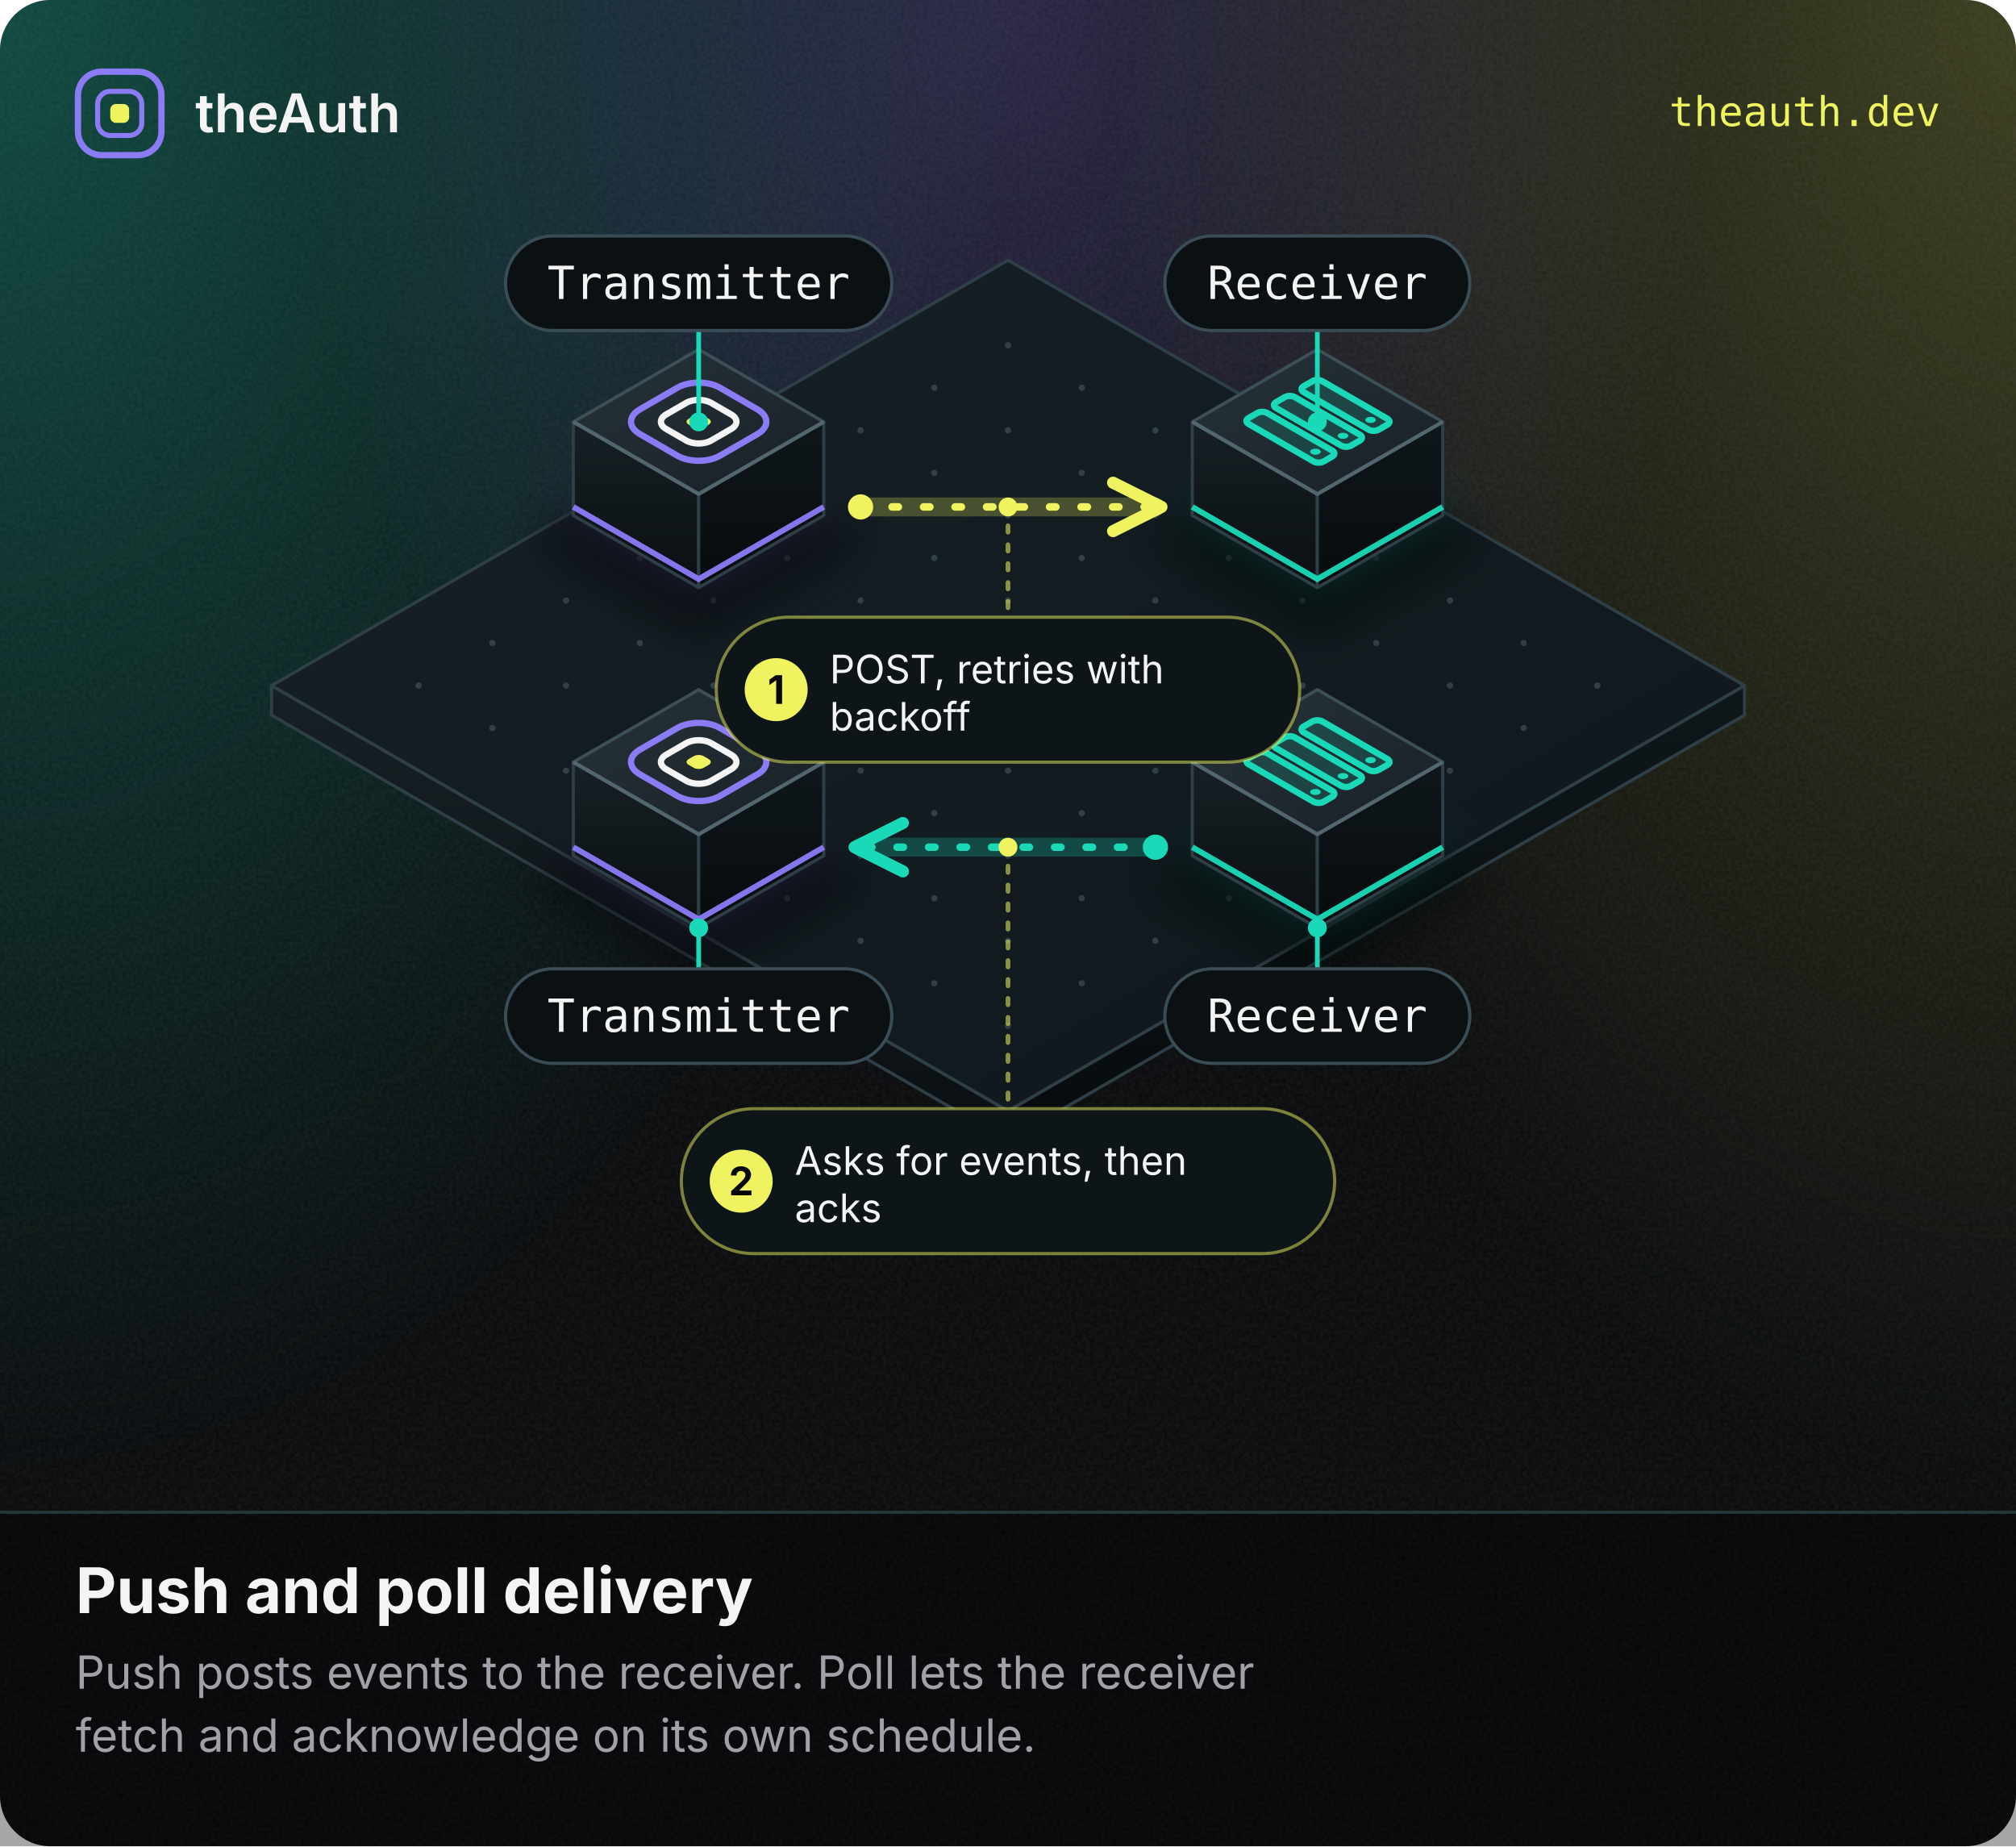
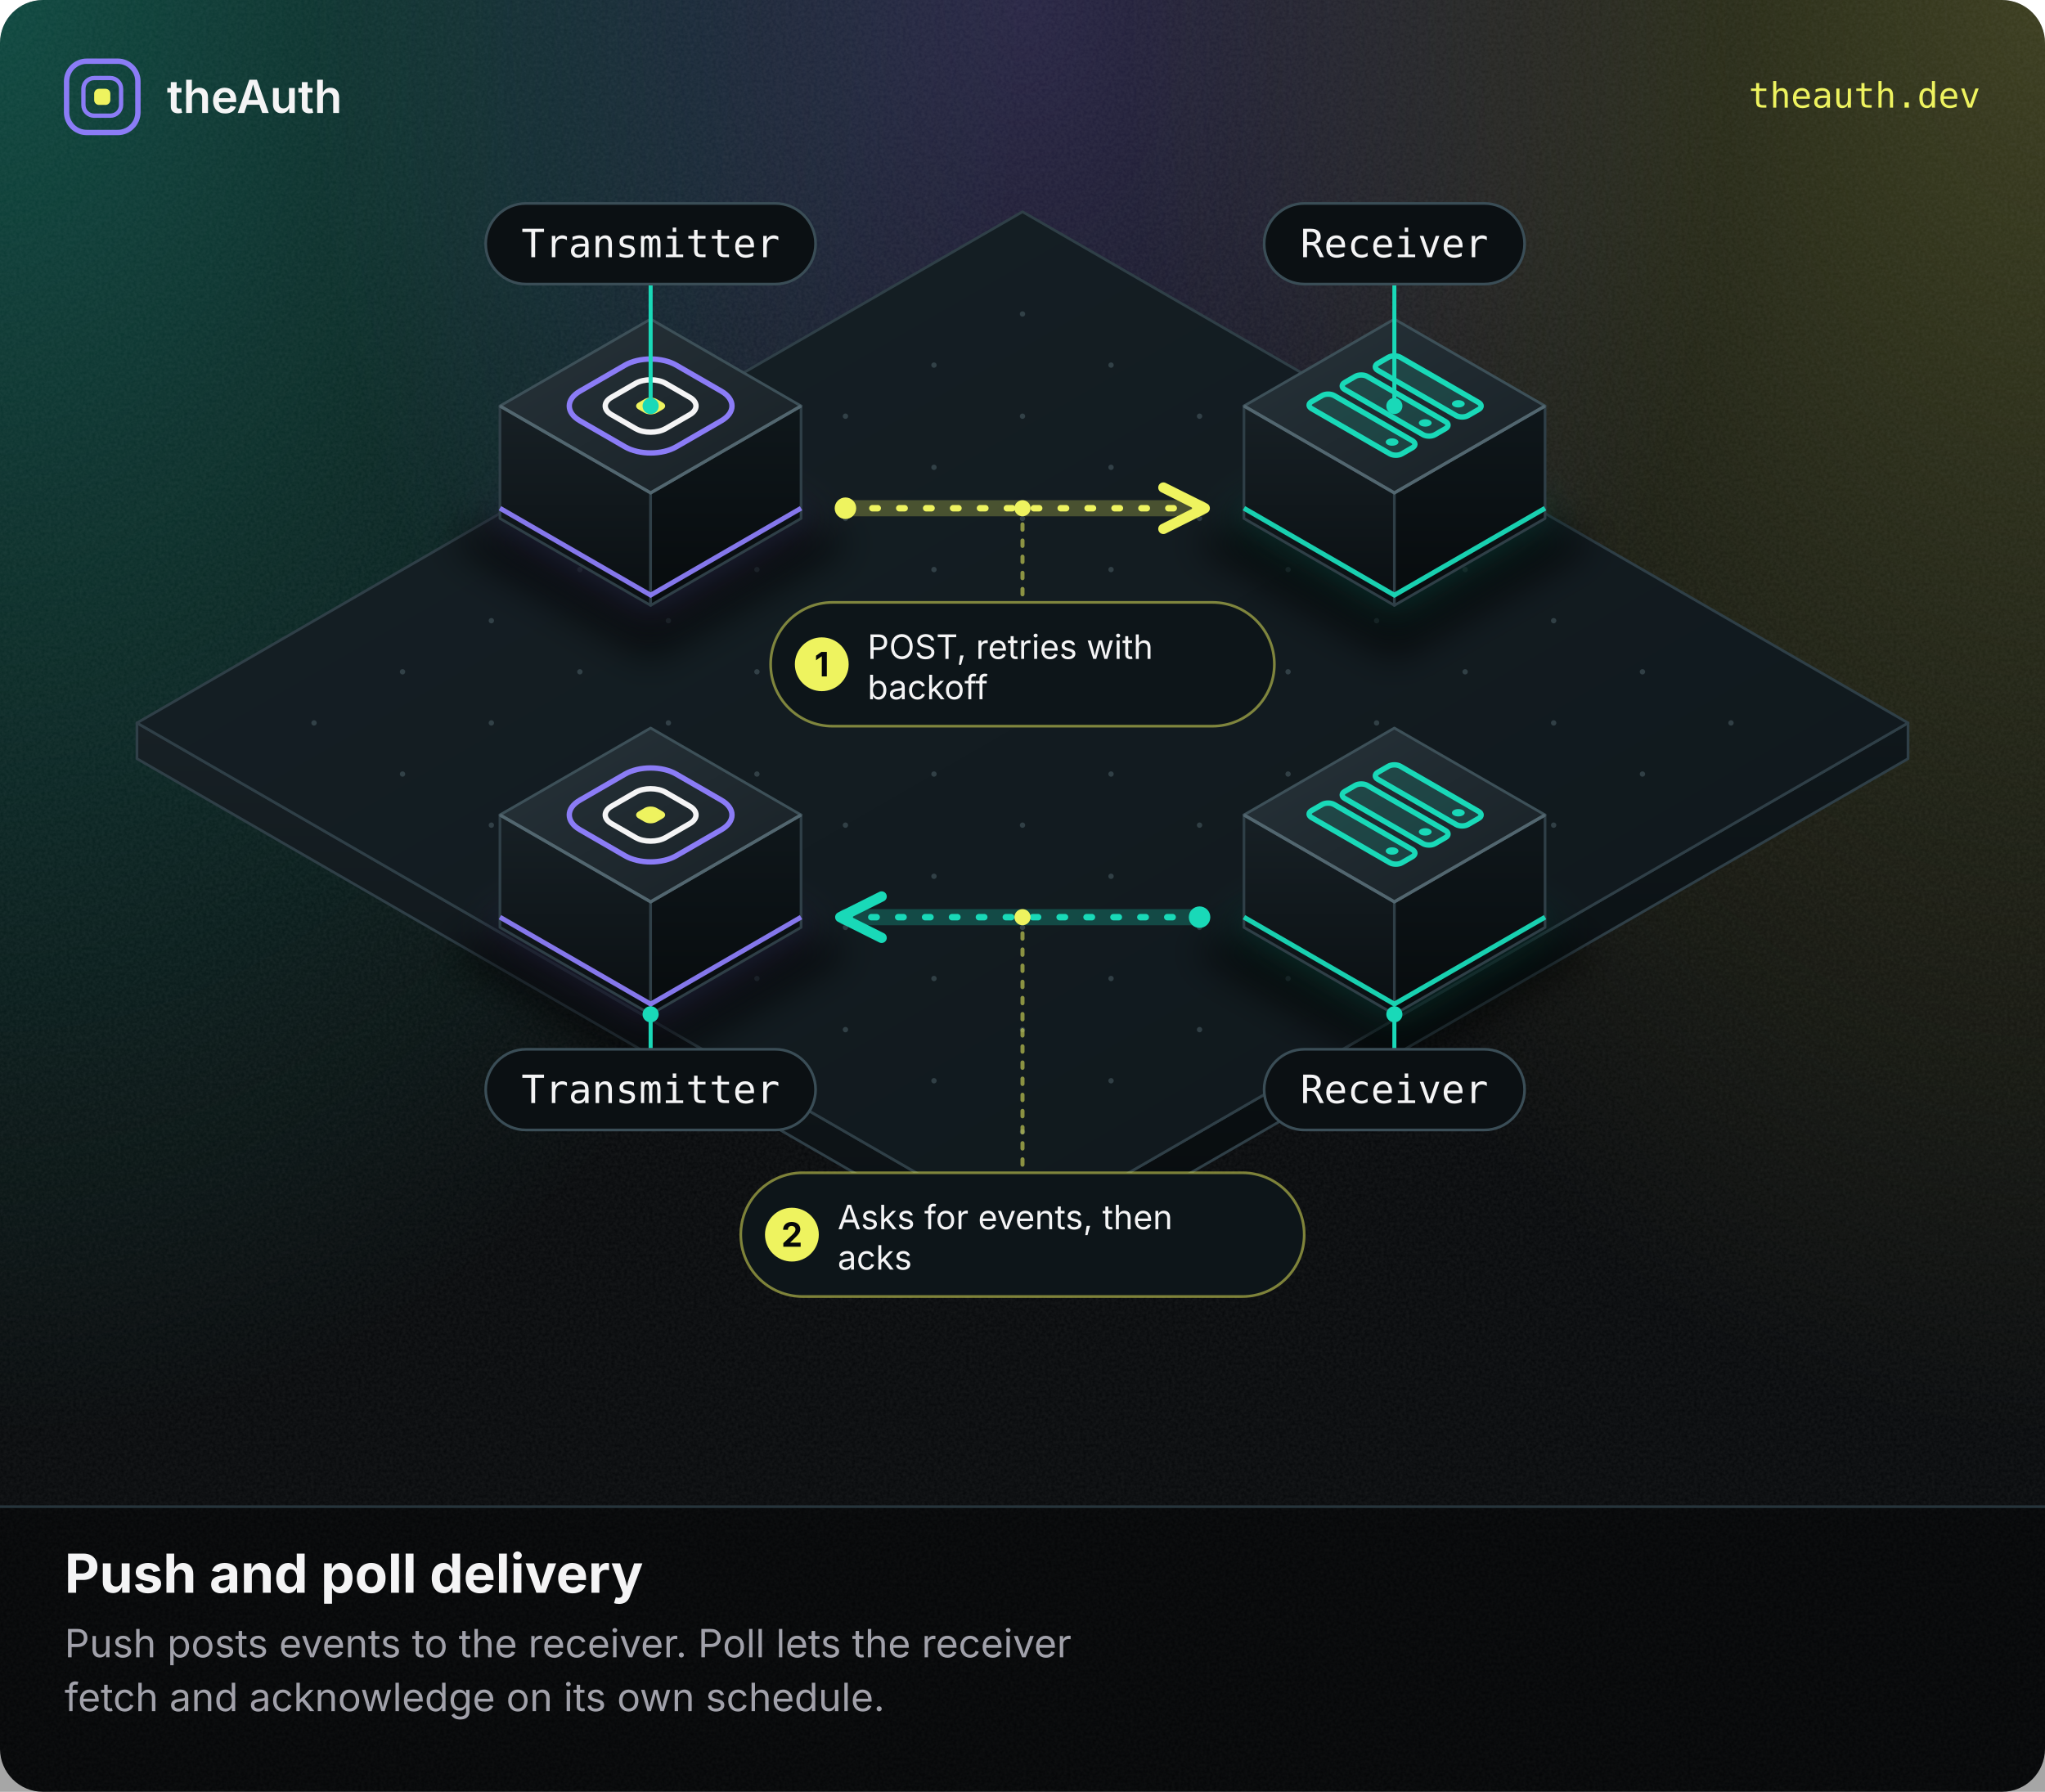
- <svg xmlns="http://www.w3.org/2000/svg" viewBox="0 0 640 586" preserveAspectRatio="xMidYMid meet" role="img" aria-labelledby="t d" font-family="Inter,ui-sans-serif,system-ui,-apple-system,Segoe UI,Roboto,sans-serif">
+ <svg xmlns="http://www.w3.org/2000/svg" viewBox="0 0 760 666" preserveAspectRatio="xMidYMid meet" role="img" aria-labelledby="t d" font-family="Inter,ui-sans-serif,system-ui,-apple-system,Segoe UI,Roboto,sans-serif">
  <defs>
-     <radialGradient id="g1" cx="0" cy="0" r="1" gradientUnits="userSpaceOnUse" gradientTransform="translate(0 0) scale(320 468.8)">
+     <radialGradient id="g1" cx="0" cy="0" r="1" gradientUnits="userSpaceOnUse" gradientTransform="translate(0 0) scale(380 532.8)">
      <stop stop-color="#19d9b8" stop-opacity=".30" />
      <stop offset="1" stop-color="#19d9b8" stop-opacity="0" />
    </radialGradient>
-     <radialGradient id="g2" cx="0" cy="0" r="1" gradientUnits="userSpaceOnUse" gradientTransform="translate(320 0) scale(224 351.6)">
+     <radialGradient id="g2" cx="0" cy="0" r="1" gradientUnits="userSpaceOnUse" gradientTransform="translate(380 0) scale(266 399.6)">
      <stop stop-color="#8b7cf6" stop-opacity=".24" />
      <stop offset="1" stop-color="#8b7cf6" stop-opacity="0" />
    </radialGradient>
-     <radialGradient id="g3" cx="0" cy="0" r="1" gradientUnits="userSpaceOnUse" gradientTransform="translate(640 0) scale(288 468.8)">
+     <radialGradient id="g3" cx="0" cy="0" r="1" gradientUnits="userSpaceOnUse" gradientTransform="translate(760 0) scale(342 532.8)">
      <stop stop-color="#eef35f" stop-opacity=".22" />
      <stop offset="1" stop-color="#eef35f" stop-opacity="0" />
    </radialGradient>
    <linearGradient id="tf" x1="0" y1="0" x2="1" y2="1">
      <stop stop-color="#27333a" />
      <stop offset="1" stop-color="#182025" />
    </linearGradient>
    <linearGradient id="lf" x1="0" y1="0" x2="0" y2="1">
      <stop stop-color="#172025" />
      <stop offset="1" stop-color="#0a0f12" />
    </linearGradient>
    <linearGradient id="rf" x1="0" y1="0" x2="0" y2="1">
      <stop stop-color="#0f171b" />
      <stop offset="1" stop-color="#070b0d" />
    </linearGradient>
    <linearGradient id="pf" x1="0" y1="0" x2="1" y2="1">
      <stop stop-color="#162026" />
      <stop offset="1" stop-color="#0f171b" />
    </linearGradient>
    <marker id="mt" viewBox="0 0 10 10" refX="8" refY="5" markerWidth="8" markerHeight="8" orient="auto-start-reverse">
      <path d="M1 1L9 5L1 9" fill="none" stroke="#19d9b8" stroke-width="2" stroke-linecap="round" stroke-linejoin="round" />
    </marker>
    <marker id="ml" viewBox="0 0 10 10" refX="8" refY="5" markerWidth="8" markerHeight="8" orient="auto-start-reverse">
      <path d="M1 1L9 5L1 9" fill="none" stroke="#eef35f" stroke-width="2" stroke-linecap="round" stroke-linejoin="round" />
    </marker>
    <marker id="mp" viewBox="0 0 10 10" refX="8" refY="5" markerWidth="8" markerHeight="8" orient="auto-start-reverse">
      <path d="M1 1L9 5L1 9" fill="none" stroke="#8b7cf6" stroke-width="2" stroke-linecap="round" stroke-linejoin="round" />
    </marker>
    <marker id="mr" viewBox="0 0 10 10" refX="8" refY="5" markerWidth="8" markerHeight="8" orient="auto-start-reverse">
      <path d="M1 1L9 5L1 9" fill="none" stroke="#f87171" stroke-width="2" stroke-linecap="round" stroke-linejoin="round" />
    </marker>
    <style>.flow{animation:flow 1.8s linear infinite}@keyframes flow{to{stroke-dashoffset:-20}}@media (prefers-reduced-motion:reduce){.flow{animation:none}}</style>
    <filter id="bl" x="-30%" y="-30%" width="160%" height="160%">
      <feGaussianBlur stdDeviation="7" />
    </filter>
    <filter id="n" x="0" y="0" width="100%" height="100%">
      <feTurbulence type="fractalNoise" baseFrequency=".85" numOctaves="2" seed="11" stitchTiles="stitch" />
      <feColorMatrix values="0 0 0 0 1  0 0 0 0 1  0 0 0 0 1  0 0 0 .7 0" />
    </filter>
  </defs>
-   <rect width="640" height="586" rx="16" fill="#06080a" />
-   <rect width="640" height="586" rx="16" fill="url(#g1)" />
-   <rect width="640" height="586" rx="16" fill="url(#g2)" />
-   <rect width="640" height="586" rx="16" fill="url(#g3)" />
-   <rect width="640" height="586" rx="16" filter="url(#n)" opacity=".10" />
-   <polygon points="86.2,227 320,362 320,352.6 86.2,217.6" fill="url(#lf)" stroke="#2f3f47" stroke-width="1" stroke-linejoin="round" />
-   <polygon points="553.8,227 320,362 320,352.6 553.8,217.6" fill="url(#rf)" stroke="#2f3f47" stroke-width="1" stroke-linejoin="round" />
-   <polygon points="320,82.6 553.8,217.6 320,352.6 86.2,217.6" fill="url(#pf)" stroke="#2f3f47" stroke-width="1" stroke-linejoin="round" />
-   <circle cx="320" cy="109.6" r="1" fill="#46585f" opacity=".6" />
-   <circle cx="296.6" cy="123.1" r="1" fill="#46585f" opacity=".6" />
-   <circle cx="273.2" cy="136.6" r="1" fill="#46585f" opacity=".6" />
-   <circle cx="249.9" cy="150.1" r="1" fill="#46585f" opacity=".6" />
-   <circle cx="226.5" cy="163.6" r="1" fill="#46585f" opacity=".6" />
-   <circle cx="203.1" cy="177.1" r="1" fill="#46585f" opacity=".6" />
-   <circle cx="179.7" cy="190.6" r="1" fill="#46585f" opacity=".6" />
-   <circle cx="156.3" cy="204.1" r="1" fill="#46585f" opacity=".6" />
-   <circle cx="132.9" cy="217.6" r="1" fill="#46585f" opacity=".6" />
-   <circle cx="343.4" cy="123.1" r="1" fill="#46585f" opacity=".6" />
-   <circle cx="320" cy="136.6" r="1" fill="#46585f" opacity=".6" />
-   <circle cx="296.6" cy="150.1" r="1" fill="#46585f" opacity=".6" />
-   <circle cx="273.2" cy="163.6" r="1" fill="#46585f" opacity=".6" />
-   <circle cx="249.9" cy="177.1" r="1" fill="#46585f" opacity=".6" />
-   <circle cx="226.5" cy="190.6" r="1" fill="#46585f" opacity=".6" />
-   <circle cx="203.1" cy="204.1" r="1" fill="#46585f" opacity=".6" />
-   <circle cx="179.7" cy="217.6" r="1" fill="#46585f" opacity=".6" />
-   <circle cx="156.3" cy="231.1" r="1" fill="#46585f" opacity=".6" />
-   <circle cx="366.8" cy="136.6" r="1" fill="#46585f" opacity=".6" />
-   <circle cx="343.4" cy="150.1" r="1" fill="#46585f" opacity=".6" />
-   <circle cx="320" cy="163.6" r="1" fill="#46585f" opacity=".6" />
-   <circle cx="296.6" cy="177.1" r="1" fill="#46585f" opacity=".6" />
-   <circle cx="273.2" cy="190.6" r="1" fill="#46585f" opacity=".6" />
-   <circle cx="249.9" cy="204.1" r="1" fill="#46585f" opacity=".6" />
-   <circle cx="226.5" cy="217.6" r="1" fill="#46585f" opacity=".6" />
-   <circle cx="203.1" cy="231.1" r="1" fill="#46585f" opacity=".6" />
-   <circle cx="179.7" cy="244.6" r="1" fill="#46585f" opacity=".6" />
-   <circle cx="390.1" cy="150.1" r="1" fill="#46585f" opacity=".6" />
-   <circle cx="366.8" cy="163.6" r="1" fill="#46585f" opacity=".6" />
-   <circle cx="343.4" cy="177.1" r="1" fill="#46585f" opacity=".6" />
-   <circle cx="320" cy="190.6" r="1" fill="#46585f" opacity=".6" />
-   <circle cx="296.6" cy="204.1" r="1" fill="#46585f" opacity=".6" />
-   <circle cx="273.2" cy="217.6" r="1" fill="#46585f" opacity=".6" />
-   <circle cx="249.9" cy="231.1" r="1" fill="#46585f" opacity=".6" />
-   <circle cx="226.5" cy="244.6" r="1" fill="#46585f" opacity=".6" />
-   <circle cx="203.1" cy="258.1" r="1" fill="#46585f" opacity=".6" />
-   <circle cx="413.5" cy="163.6" r="1" fill="#46585f" opacity=".6" />
-   <circle cx="390.1" cy="177.1" r="1" fill="#46585f" opacity=".6" />
-   <circle cx="366.8" cy="190.6" r="1" fill="#46585f" opacity=".6" />
-   <circle cx="343.4" cy="204.1" r="1" fill="#46585f" opacity=".6" />
-   <circle cx="320" cy="217.6" r="1" fill="#46585f" opacity=".6" />
-   <circle cx="296.6" cy="231.1" r="1" fill="#46585f" opacity=".6" />
-   <circle cx="273.2" cy="244.6" r="1" fill="#46585f" opacity=".6" />
-   <circle cx="249.9" cy="258.1" r="1" fill="#46585f" opacity=".6" />
-   <circle cx="226.5" cy="271.6" r="1" fill="#46585f" opacity=".6" />
-   <circle cx="436.9" cy="177.1" r="1" fill="#46585f" opacity=".6" />
-   <circle cx="413.5" cy="190.6" r="1" fill="#46585f" opacity=".6" />
-   <circle cx="390.1" cy="204.1" r="1" fill="#46585f" opacity=".6" />
-   <circle cx="366.8" cy="217.6" r="1" fill="#46585f" opacity=".6" />
-   <circle cx="343.4" cy="231.1" r="1" fill="#46585f" opacity=".6" />
-   <circle cx="320" cy="244.6" r="1" fill="#46585f" opacity=".6" />
-   <circle cx="296.6" cy="258.1" r="1" fill="#46585f" opacity=".6" />
-   <circle cx="273.2" cy="271.6" r="1" fill="#46585f" opacity=".6" />
-   <circle cx="249.9" cy="285.1" r="1" fill="#46585f" opacity=".6" />
-   <circle cx="460.3" cy="190.6" r="1" fill="#46585f" opacity=".6" />
-   <circle cx="436.9" cy="204.1" r="1" fill="#46585f" opacity=".6" />
-   <circle cx="413.5" cy="217.6" r="1" fill="#46585f" opacity=".6" />
-   <circle cx="390.1" cy="231.1" r="1" fill="#46585f" opacity=".6" />
-   <circle cx="366.8" cy="244.6" r="1" fill="#46585f" opacity=".6" />
-   <circle cx="343.4" cy="258.1" r="1" fill="#46585f" opacity=".6" />
-   <circle cx="320" cy="271.6" r="1" fill="#46585f" opacity=".6" />
-   <circle cx="296.6" cy="285.1" r="1" fill="#46585f" opacity=".6" />
-   <circle cx="273.2" cy="298.6" r="1" fill="#46585f" opacity=".6" />
-   <circle cx="483.7" cy="204.1" r="1" fill="#46585f" opacity=".6" />
-   <circle cx="460.3" cy="217.6" r="1" fill="#46585f" opacity=".6" />
-   <circle cx="436.9" cy="231.1" r="1" fill="#46585f" opacity=".6" />
-   <circle cx="413.5" cy="244.6" r="1" fill="#46585f" opacity=".6" />
-   <circle cx="390.1" cy="258.1" r="1" fill="#46585f" opacity=".6" />
-   <circle cx="366.8" cy="271.6" r="1" fill="#46585f" opacity=".6" />
-   <circle cx="343.4" cy="285.1" r="1" fill="#46585f" opacity=".6" />
-   <circle cx="320" cy="298.6" r="1" fill="#46585f" opacity=".6" />
-   <circle cx="296.6" cy="312.1" r="1" fill="#46585f" opacity=".6" />
-   <circle cx="507.1" cy="217.6" r="1" fill="#46585f" opacity=".6" />
-   <circle cx="483.7" cy="231.1" r="1" fill="#46585f" opacity=".6" />
-   <circle cx="460.3" cy="244.6" r="1" fill="#46585f" opacity=".6" />
-   <circle cx="436.9" cy="258.1" r="1" fill="#46585f" opacity=".6" />
-   <circle cx="413.5" cy="271.6" r="1" fill="#46585f" opacity=".6" />
-   <circle cx="390.1" cy="285.1" r="1" fill="#46585f" opacity=".6" />
-   <circle cx="366.8" cy="298.6" r="1" fill="#46585f" opacity=".6" />
-   <circle cx="343.4" cy="312.1" r="1" fill="#46585f" opacity=".6" />
-   <circle cx="320" cy="325.6" r="1" fill="#46585f" opacity=".6" />
-   <polygon points="221.8,139.8 274.6,170.3 221.8,200.8 169,170.3" fill="#000" opacity=".6" filter="url(#bl)" />
-   <polygon points="221.8,137.9 266.2,163.6 221.8,189.2 177.4,163.6" fill="#8b7cf6" opacity=".16" filter="url(#bl)" />
-   <polygon points="182,163.6 221.8,186.5 221.8,156.8 182,133.9" fill="url(#lf)" stroke="#2f3f47" stroke-width="1" stroke-linejoin="round" />
-   <polygon points="261.5,163.6 221.8,186.5 221.8,156.8 261.5,133.9" fill="url(#rf)" stroke="#2f3f47" stroke-width="1" stroke-linejoin="round" />
-   <polygon points="221.8,110.9 261.5,133.9 221.8,156.8 182,133.9" fill="url(#tf)" stroke="#3d5058" stroke-width="1" stroke-linejoin="round" />
-   <polyline points="182,133.9 221.8,156.8 261.5,133.9" fill="none" stroke="#52666f" stroke-width="1.2" />
-   <polyline points="182,160.9 221.8,183.8 261.5,160.9" fill="none" stroke="#8b7cf6" stroke-width="1.8" opacity=".95" />
-   <g transform="matrix(39.749 22.95 -39.749 22.95 221.8 110.9)" fill="none" stroke-width="2" stroke-linecap="round" stroke-linejoin="round" style="vector-effect:non-scaling-stroke">
+   <rect width="760" height="666" rx="16" fill="#06080a" />
+   <rect width="760" height="666" rx="16" fill="url(#g1)" />
+   <rect width="760" height="666" rx="16" fill="url(#g2)" />
+   <rect width="760" height="666" rx="16" fill="url(#g3)" />
+   <rect width="760" height="666" rx="16" filter="url(#n)" opacity=".10" />
+   <polygon points="50.9,282 380,472 380,458.7 50.9,268.7" fill="url(#lf)" stroke="#2f3f47" stroke-width="1" stroke-linejoin="round" />
+   <polygon points="709.1,282 380,472 380,458.7 709.1,268.7" fill="url(#rf)" stroke="#2f3f47" stroke-width="1" stroke-linejoin="round" />
+   <polygon points="380,78.7 709.1,268.7 380,458.7 50.9,268.7" fill="url(#pf)" stroke="#2f3f47" stroke-width="1" stroke-linejoin="round" />
+   <circle cx="380" cy="116.7" r="1" fill="#46585f" opacity=".6" />
+   <circle cx="347.1" cy="135.7" r="1" fill="#46585f" opacity=".6" />
+   <circle cx="314.2" cy="154.7" r="1" fill="#46585f" opacity=".6" />
+   <circle cx="281.3" cy="173.7" r="1" fill="#46585f" opacity=".6" />
+   <circle cx="248.4" cy="192.7" r="1" fill="#46585f" opacity=".6" />
+   <circle cx="215.5" cy="211.7" r="1" fill="#46585f" opacity=".6" />
+   <circle cx="182.6" cy="230.7" r="1" fill="#46585f" opacity=".6" />
+   <circle cx="149.6" cy="249.7" r="1" fill="#46585f" opacity=".6" />
+   <circle cx="116.7" cy="268.7" r="1" fill="#46585f" opacity=".6" />
+   <circle cx="412.9" cy="135.7" r="1" fill="#46585f" opacity=".6" />
+   <circle cx="380" cy="154.7" r="1" fill="#46585f" opacity=".6" />
+   <circle cx="347.1" cy="173.7" r="1" fill="#46585f" opacity=".6" />
+   <circle cx="314.2" cy="192.7" r="1" fill="#46585f" opacity=".6" />
+   <circle cx="281.3" cy="211.7" r="1" fill="#46585f" opacity=".6" />
+   <circle cx="248.4" cy="230.7" r="1" fill="#46585f" opacity=".6" />
+   <circle cx="215.5" cy="249.7" r="1" fill="#46585f" opacity=".6" />
+   <circle cx="182.6" cy="268.7" r="1" fill="#46585f" opacity=".6" />
+   <circle cx="149.6" cy="287.7" r="1" fill="#46585f" opacity=".6" />
+   <circle cx="445.8" cy="154.7" r="1" fill="#46585f" opacity=".6" />
+   <circle cx="412.9" cy="173.7" r="1" fill="#46585f" opacity=".6" />
+   <circle cx="380" cy="192.7" r="1" fill="#46585f" opacity=".6" />
+   <circle cx="347.1" cy="211.7" r="1" fill="#46585f" opacity=".6" />
+   <circle cx="314.2" cy="230.7" r="1" fill="#46585f" opacity=".6" />
+   <circle cx="281.3" cy="249.7" r="1" fill="#46585f" opacity=".6" />
+   <circle cx="248.4" cy="268.7" r="1" fill="#46585f" opacity=".6" />
+   <circle cx="215.5" cy="287.7" r="1" fill="#46585f" opacity=".6" />
+   <circle cx="182.6" cy="306.7" r="1" fill="#46585f" opacity=".6" />
+   <circle cx="478.7" cy="173.7" r="1" fill="#46585f" opacity=".6" />
+   <circle cx="445.8" cy="192.7" r="1" fill="#46585f" opacity=".6" />
+   <circle cx="412.9" cy="211.7" r="1" fill="#46585f" opacity=".6" />
+   <circle cx="380" cy="230.7" r="1" fill="#46585f" opacity=".6" />
+   <circle cx="347.1" cy="249.7" r="1" fill="#46585f" opacity=".6" />
+   <circle cx="314.2" cy="268.7" r="1" fill="#46585f" opacity=".6" />
+   <circle cx="281.3" cy="287.7" r="1" fill="#46585f" opacity=".6" />
+   <circle cx="248.4" cy="306.7" r="1" fill="#46585f" opacity=".6" />
+   <circle cx="215.5" cy="325.7" r="1" fill="#46585f" opacity=".6" />
+   <circle cx="511.6" cy="192.7" r="1" fill="#46585f" opacity=".6" />
+   <circle cx="478.7" cy="211.7" r="1" fill="#46585f" opacity=".6" />
+   <circle cx="445.8" cy="230.7" r="1" fill="#46585f" opacity=".6" />
+   <circle cx="412.9" cy="249.7" r="1" fill="#46585f" opacity=".6" />
+   <circle cx="380" cy="268.7" r="1" fill="#46585f" opacity=".6" />
+   <circle cx="347.1" cy="287.7" r="1" fill="#46585f" opacity=".6" />
+   <circle cx="314.2" cy="306.7" r="1" fill="#46585f" opacity=".6" />
+   <circle cx="281.3" cy="325.7" r="1" fill="#46585f" opacity=".6" />
+   <circle cx="248.4" cy="344.7" r="1" fill="#46585f" opacity=".6" />
+   <circle cx="544.5" cy="211.7" r="1" fill="#46585f" opacity=".6" />
+   <circle cx="511.6" cy="230.7" r="1" fill="#46585f" opacity=".6" />
+   <circle cx="478.7" cy="249.7" r="1" fill="#46585f" opacity=".6" />
+   <circle cx="445.8" cy="268.7" r="1" fill="#46585f" opacity=".6" />
+   <circle cx="412.9" cy="287.7" r="1" fill="#46585f" opacity=".6" />
+   <circle cx="380" cy="306.7" r="1" fill="#46585f" opacity=".6" />
+   <circle cx="347.1" cy="325.7" r="1" fill="#46585f" opacity=".6" />
+   <circle cx="314.2" cy="344.7" r="1" fill="#46585f" opacity=".6" />
+   <circle cx="281.3" cy="363.7" r="1" fill="#46585f" opacity=".6" />
+   <circle cx="577.4" cy="230.7" r="1" fill="#46585f" opacity=".6" />
+   <circle cx="544.5" cy="249.7" r="1" fill="#46585f" opacity=".6" />
+   <circle cx="511.6" cy="268.7" r="1" fill="#46585f" opacity=".6" />
+   <circle cx="478.7" cy="287.7" r="1" fill="#46585f" opacity=".6" />
+   <circle cx="445.8" cy="306.7" r="1" fill="#46585f" opacity=".6" />
+   <circle cx="412.9" cy="325.7" r="1" fill="#46585f" opacity=".6" />
+   <circle cx="380" cy="344.7" r="1" fill="#46585f" opacity=".6" />
+   <circle cx="347.1" cy="363.7" r="1" fill="#46585f" opacity=".6" />
+   <circle cx="314.2" cy="382.7" r="1" fill="#46585f" opacity=".6" />
+   <circle cx="610.4" cy="249.7" r="1" fill="#46585f" opacity=".6" />
+   <circle cx="577.4" cy="268.7" r="1" fill="#46585f" opacity=".6" />
+   <circle cx="544.5" cy="287.7" r="1" fill="#46585f" opacity=".6" />
+   <circle cx="511.6" cy="306.7" r="1" fill="#46585f" opacity=".6" />
+   <circle cx="478.7" cy="325.7" r="1" fill="#46585f" opacity=".6" />
+   <circle cx="445.8" cy="344.7" r="1" fill="#46585f" opacity=".6" />
+   <circle cx="412.9" cy="363.7" r="1" fill="#46585f" opacity=".6" />
+   <circle cx="380" cy="382.7" r="1" fill="#46585f" opacity=".6" />
+   <circle cx="347.1" cy="401.7" r="1" fill="#46585f" opacity=".6" />
+   <circle cx="643.3" cy="268.7" r="1" fill="#46585f" opacity=".6" />
+   <circle cx="610.4" cy="287.7" r="1" fill="#46585f" opacity=".6" />
+   <circle cx="577.4" cy="306.7" r="1" fill="#46585f" opacity=".6" />
+   <circle cx="544.5" cy="325.7" r="1" fill="#46585f" opacity=".6" />
+   <circle cx="511.6" cy="344.7" r="1" fill="#46585f" opacity=".6" />
+   <circle cx="478.7" cy="363.7" r="1" fill="#46585f" opacity=".6" />
+   <circle cx="445.8" cy="382.7" r="1" fill="#46585f" opacity=".6" />
+   <circle cx="412.9" cy="401.7" r="1" fill="#46585f" opacity=".6" />
+   <circle cx="380" cy="420.7" r="1" fill="#46585f" opacity=".6" />
+   <polygon points="241.8,159.3 316.2,202.2 241.8,245.1 167.4,202.2" fill="#000" opacity=".6" filter="url(#bl)" />
+   <polygon points="241.8,156.6 304.3,192.7 241.8,228.8 179.3,192.7" fill="#8b7cf6" opacity=".16" filter="url(#bl)" />
+   <polygon points="185.8,192.7 241.8,225 241.8,183.2 185.8,150.9" fill="url(#lf)" stroke="#2f3f47" stroke-width="1" stroke-linejoin="round" />
+   <polygon points="297.7,192.7 241.8,225 241.8,183.2 297.7,150.9" fill="url(#rf)" stroke="#2f3f47" stroke-width="1" stroke-linejoin="round" />
+   <polygon points="241.8,118.6 297.7,150.9 241.8,183.2 185.8,150.9" fill="url(#tf)" stroke="#3d5058" stroke-width="1" stroke-linejoin="round" />
+   <polyline points="185.8,150.9 241.8,183.2 297.7,150.9" fill="none" stroke="#52666f" stroke-width="1.2" />
+   <polyline points="185.8,188.9 241.8,221.2 297.7,188.9" fill="none" stroke="#8b7cf6" stroke-width="1.8" opacity=".95" />
+   <g transform="matrix(55.944 32.3 -55.944 32.3 241.8 118.6)" fill="none" stroke-width="2" stroke-linecap="round" stroke-linejoin="round" style="vector-effect:non-scaling-stroke">
    <rect vector-effect="non-scaling-stroke" x=".18" y=".18" width=".64" height=".64" rx=".17" fill="none" stroke="#8b7cf6" />
    <rect vector-effect="non-scaling-stroke" x=".32" y=".32" width=".36" height=".36" rx=".1" fill="none" stroke="#f4f4f5" />
    <rect vector-effect="non-scaling-stroke" x=".44" y=".44" width=".12" height=".12" rx=".04" fill="#eef35f" stroke="none" />
  </g>
-   <polygon points="418.2,139.8 471,170.3 418.2,200.8 365.4,170.3" fill="#000" opacity=".6" filter="url(#bl)" />
-   <polygon points="418.2,137.9 462.6,163.6 418.2,189.2 373.8,163.6" fill="#19d9b8" opacity=".16" filter="url(#bl)" />
-   <polygon points="378.5,163.6 418.2,186.5 418.2,156.8 378.5,133.9" fill="url(#lf)" stroke="#2f3f47" stroke-width="1" stroke-linejoin="round" />
-   <polygon points="458,163.6 418.2,186.5 418.2,156.8 458,133.9" fill="url(#rf)" stroke="#2f3f47" stroke-width="1" stroke-linejoin="round" />
-   <polygon points="418.2,110.9 458,133.9 418.2,156.8 378.5,133.9" fill="url(#tf)" stroke="#3d5058" stroke-width="1" stroke-linejoin="round" />
-   <polyline points="378.5,133.9 418.2,156.8 458,133.9" fill="none" stroke="#52666f" stroke-width="1.2" />
-   <polyline points="378.5,160.9 418.2,183.8 458,160.9" fill="none" stroke="#19d9b8" stroke-width="1.8" opacity=".95" />
-   <g transform="matrix(39.749 22.95 -39.749 22.95 418.2 110.9)" fill="none" stroke-width="2" stroke-linecap="round" stroke-linejoin="round" style="vector-effect:non-scaling-stroke">
+   <polygon points="518.2,159.3 592.6,202.2 518.2,245.1 443.8,202.2" fill="#000" opacity=".6" filter="url(#bl)" />
+   <polygon points="518.2,156.6 580.7,192.7 518.2,228.8 455.7,192.7" fill="#19d9b8" opacity=".16" filter="url(#bl)" />
+   <polygon points="462.3,192.7 518.2,225 518.2,183.2 462.3,150.9" fill="url(#lf)" stroke="#2f3f47" stroke-width="1" stroke-linejoin="round" />
+   <polygon points="574.2,192.7 518.2,225 518.2,183.2 574.2,150.9" fill="url(#rf)" stroke="#2f3f47" stroke-width="1" stroke-linejoin="round" />
+   <polygon points="518.2,118.6 574.2,150.9 518.2,183.2 462.3,150.9" fill="url(#tf)" stroke="#3d5058" stroke-width="1" stroke-linejoin="round" />
+   <polyline points="462.3,150.9 518.2,183.2 574.2,150.9" fill="none" stroke="#52666f" stroke-width="1.2" />
+   <polyline points="462.3,188.9 518.2,221.2 574.2,188.9" fill="none" stroke="#19d9b8" stroke-width="1.8" opacity=".95" />
+   <g transform="matrix(55.944 32.3 -55.944 32.3 518.2 118.6)" fill="none" stroke-width="2" stroke-linecap="round" stroke-linejoin="round" style="vector-effect:non-scaling-stroke">
    <rect vector-effect="non-scaling-stroke" x=".2" y="0.2" width=".6" height=".15" rx=".04" fill="#19d9b8" fill-opacity=".16" stroke="#19d9b8" />
    <circle vector-effect="non-scaling-stroke" cx=".7" cy="0.275" r=".03" fill="#19d9b8" stroke="none" />
    <rect vector-effect="non-scaling-stroke" x=".2" y="0.42" width=".6" height=".15" rx=".04" fill="#19d9b8" fill-opacity=".16" stroke="#19d9b8" />
    <circle vector-effect="non-scaling-stroke" cx=".7" cy="0.495" r=".03" fill="#19d9b8" stroke="none" />
    <rect vector-effect="non-scaling-stroke" x=".2" y="0.64" width=".6" height=".15" rx=".04" fill="#19d9b8" fill-opacity=".16" stroke="#19d9b8" />
    <circle vector-effect="non-scaling-stroke" cx=".7" cy="0.715" r=".03" fill="#19d9b8" stroke="none" />
  </g>
-   <polygon points="221.8,247.8 274.6,278.3 221.8,308.8 169,278.3" fill="#000" opacity=".6" filter="url(#bl)" />
-   <polygon points="221.8,245.9 266.2,271.6 221.8,297.2 177.4,271.6" fill="#8b7cf6" opacity=".16" filter="url(#bl)" />
-   <polygon points="182,271.6 221.8,294.5 221.8,264.8 182,241.9" fill="url(#lf)" stroke="#2f3f47" stroke-width="1" stroke-linejoin="round" />
-   <polygon points="261.5,271.6 221.8,294.5 221.8,264.8 261.5,241.9" fill="url(#rf)" stroke="#2f3f47" stroke-width="1" stroke-linejoin="round" />
-   <polygon points="221.8,218.9 261.5,241.9 221.8,264.8 182,241.9" fill="url(#tf)" stroke="#3d5058" stroke-width="1" stroke-linejoin="round" />
-   <polyline points="182,241.9 221.8,264.8 261.5,241.9" fill="none" stroke="#52666f" stroke-width="1.2" />
-   <polyline points="182,268.9 221.8,291.8 261.5,268.9" fill="none" stroke="#8b7cf6" stroke-width="1.8" opacity=".95" />
-   <g transform="matrix(39.749 22.95 -39.749 22.95 221.8 218.9)" fill="none" stroke-width="2" stroke-linecap="round" stroke-linejoin="round" style="vector-effect:non-scaling-stroke">
+   <polygon points="241.8,311.3 316.2,354.2 241.8,397.1 167.4,354.2" fill="#000" opacity=".6" filter="url(#bl)" />
+   <polygon points="241.8,308.6 304.3,344.7 241.8,380.8 179.3,344.7" fill="#8b7cf6" opacity=".16" filter="url(#bl)" />
+   <polygon points="185.8,344.7 241.8,377 241.8,335.2 185.8,302.9" fill="url(#lf)" stroke="#2f3f47" stroke-width="1" stroke-linejoin="round" />
+   <polygon points="297.7,344.7 241.8,377 241.8,335.2 297.7,302.9" fill="url(#rf)" stroke="#2f3f47" stroke-width="1" stroke-linejoin="round" />
+   <polygon points="241.8,270.6 297.7,302.9 241.8,335.2 185.8,302.9" fill="url(#tf)" stroke="#3d5058" stroke-width="1" stroke-linejoin="round" />
+   <polyline points="185.8,302.9 241.8,335.2 297.7,302.9" fill="none" stroke="#52666f" stroke-width="1.2" />
+   <polyline points="185.8,340.9 241.8,373.2 297.7,340.9" fill="none" stroke="#8b7cf6" stroke-width="1.8" opacity=".95" />
+   <g transform="matrix(55.944 32.3 -55.944 32.3 241.8 270.6)" fill="none" stroke-width="2" stroke-linecap="round" stroke-linejoin="round" style="vector-effect:non-scaling-stroke">
    <rect vector-effect="non-scaling-stroke" x=".18" y=".18" width=".64" height=".64" rx=".17" fill="none" stroke="#8b7cf6" />
    <rect vector-effect="non-scaling-stroke" x=".32" y=".32" width=".36" height=".36" rx=".1" fill="none" stroke="#f4f4f5" />
    <rect vector-effect="non-scaling-stroke" x=".44" y=".44" width=".12" height=".12" rx=".04" fill="#eef35f" stroke="none" />
  </g>
-   <polygon points="418.2,247.8 471,278.3 418.2,308.8 365.4,278.3" fill="#000" opacity=".6" filter="url(#bl)" />
-   <polygon points="418.2,245.9 462.6,271.6 418.2,297.2 373.8,271.6" fill="#19d9b8" opacity=".16" filter="url(#bl)" />
-   <polygon points="378.5,271.6 418.2,294.5 418.2,264.8 378.5,241.9" fill="url(#lf)" stroke="#2f3f47" stroke-width="1" stroke-linejoin="round" />
-   <polygon points="458,271.6 418.2,294.5 418.2,264.8 458,241.9" fill="url(#rf)" stroke="#2f3f47" stroke-width="1" stroke-linejoin="round" />
-   <polygon points="418.2,218.9 458,241.9 418.2,264.8 378.5,241.9" fill="url(#tf)" stroke="#3d5058" stroke-width="1" stroke-linejoin="round" />
-   <polyline points="378.5,241.9 418.2,264.8 458,241.9" fill="none" stroke="#52666f" stroke-width="1.2" />
-   <polyline points="378.5,268.9 418.2,291.8 458,268.9" fill="none" stroke="#19d9b8" stroke-width="1.8" opacity=".95" />
-   <g transform="matrix(39.749 22.95 -39.749 22.95 418.2 218.9)" fill="none" stroke-width="2" stroke-linecap="round" stroke-linejoin="round" style="vector-effect:non-scaling-stroke">
+   <polygon points="518.2,311.3 592.6,354.2 518.2,397.1 443.8,354.2" fill="#000" opacity=".6" filter="url(#bl)" />
+   <polygon points="518.2,308.6 580.7,344.7 518.2,380.8 455.7,344.7" fill="#19d9b8" opacity=".16" filter="url(#bl)" />
+   <polygon points="462.3,344.7 518.2,377 518.2,335.2 462.3,302.9" fill="url(#lf)" stroke="#2f3f47" stroke-width="1" stroke-linejoin="round" />
+   <polygon points="574.2,344.7 518.2,377 518.2,335.2 574.2,302.9" fill="url(#rf)" stroke="#2f3f47" stroke-width="1" stroke-linejoin="round" />
+   <polygon points="518.2,270.6 574.2,302.9 518.2,335.2 462.3,302.9" fill="url(#tf)" stroke="#3d5058" stroke-width="1" stroke-linejoin="round" />
+   <polyline points="462.3,302.9 518.2,335.2 574.2,302.9" fill="none" stroke="#52666f" stroke-width="1.2" />
+   <polyline points="462.3,340.9 518.2,373.2 574.2,340.9" fill="none" stroke="#19d9b8" stroke-width="1.8" opacity=".95" />
+   <g transform="matrix(55.944 32.3 -55.944 32.3 518.2 270.6)" fill="none" stroke-width="2" stroke-linecap="round" stroke-linejoin="round" style="vector-effect:non-scaling-stroke">
    <rect vector-effect="non-scaling-stroke" x=".2" y="0.2" width=".6" height=".15" rx=".04" fill="#19d9b8" fill-opacity=".16" stroke="#19d9b8" />
    <circle vector-effect="non-scaling-stroke" cx=".7" cy="0.275" r=".03" fill="#19d9b8" stroke="none" />
    <rect vector-effect="non-scaling-stroke" x=".2" y="0.42" width=".6" height=".15" rx=".04" fill="#19d9b8" fill-opacity=".16" stroke="#19d9b8" />
    <circle vector-effect="non-scaling-stroke" cx=".7" cy="0.495" r=".03" fill="#19d9b8" stroke="none" />
    <rect vector-effect="non-scaling-stroke" x=".2" y="0.64" width=".6" height=".15" rx=".04" fill="#19d9b8" fill-opacity=".16" stroke="#19d9b8" />
    <circle vector-effect="non-scaling-stroke" cx=".7" cy="0.715" r=".03" fill="#19d9b8" stroke="none" />
  </g>
-   <polyline points="273.2,160.9 366.8,160.9" fill="none" stroke="#eef35f" stroke-opacity=".25" stroke-width="6" stroke-linecap="round" stroke-linejoin="round" />
-   <polyline class="flow" points="273.2,160.9 366.8,160.9" fill="none" stroke="#eef35f" stroke-width="2.4" stroke-dasharray="2 8" stroke-linecap="round" stroke-linejoin="round" marker-end="url(#ml)" />
-   <circle cx="273.2" cy="160.9" r="4" fill="#eef35f" />
-   <polyline points="366.8,268.9 273.2,268.9" fill="none" stroke="#19d9b8" stroke-opacity=".25" stroke-width="6" stroke-linecap="round" stroke-linejoin="round" />
-   <polyline class="flow" points="366.8,268.9 273.2,268.9" fill="none" stroke="#19d9b8" stroke-width="2.4" stroke-dasharray="2 8" stroke-linecap="round" stroke-linejoin="round" marker-end="url(#mt)" />
-   <circle cx="366.8" cy="268.9" r="4" fill="#19d9b8" />
-   <line x1="221.8" y1="104.9" x2="221.8" y2="133.9" stroke="#19d9b8" stroke-width="1.5" />
-   <circle cx="221.8" cy="133.9" r="3" fill="#19d9b8" />
-   <rect x="160.5" y="74.9" width="122.6" height="30" rx="15" fill="#0b1013" stroke="#3a4d56" />
-   <text x="221.8" y="94.9" text-anchor="middle" font-size="14.5" fill="#f4f4f5" font-family="ui-monospace,JetBrains Mono,Menlo,Consolas,monospace">Transmitter</text>
-   <line x1="418.2" y1="104.9" x2="418.2" y2="133.9" stroke="#19d9b8" stroke-width="1.5" />
-   <circle cx="418.2" cy="133.9" r="3" fill="#19d9b8" />
-   <rect x="369.8" y="74.9" width="96.8" height="30" rx="15" fill="#0b1013" stroke="#3a4d56" />
-   <text x="418.2" y="94.9" text-anchor="middle" font-size="14.5" fill="#f4f4f5" font-family="ui-monospace,JetBrains Mono,Menlo,Consolas,monospace">Receiver</text>
-   <line x1="221.8" y1="294.5" x2="221.8" y2="307.5" stroke="#19d9b8" stroke-width="1.5" />
-   <circle cx="221.8" cy="294.5" r="3" fill="#19d9b8" />
-   <rect x="160.5" y="307.5" width="122.6" height="30" rx="15" fill="#0b1013" stroke="#3a4d56" />
-   <text x="221.8" y="327.5" text-anchor="middle" font-size="14.5" fill="#f4f4f5" font-family="ui-monospace,JetBrains Mono,Menlo,Consolas,monospace">Transmitter</text>
-   <line x1="418.2" y1="294.5" x2="418.2" y2="307.5" stroke="#19d9b8" stroke-width="1.5" />
-   <circle cx="418.2" cy="294.5" r="3" fill="#19d9b8" />
-   <rect x="369.8" y="307.5" width="96.8" height="30" rx="15" fill="#0b1013" stroke="#3a4d56" />
-   <text x="418.2" y="327.5" text-anchor="middle" font-size="14.5" fill="#f4f4f5" font-family="ui-monospace,JetBrains Mono,Menlo,Consolas,monospace">Receiver</text>
-   <path d="M320 160.9L320 195.9" stroke="#eef35f" stroke-opacity=".55" stroke-width="1.5" stroke-dasharray="2 4" stroke-linecap="round" />
-   <circle cx="320" cy="160.9" r="3" fill="#eef35f" />
-   <rect x="227.4" y="195.9" width="185.2" height="46" rx="23" fill="#0d1519" stroke="#eef35f" stroke-opacity=".5" />
-   <circle cx="246.4" cy="218.9" r="10" fill="#eef35f" />
-   <text x="246.4" y="223.4" text-anchor="middle" font-size="12.5" font-weight="700" fill="#06080a">1</text>
-   <text x="263.4" y="216.9" font-size="12.5" fill="#f4f4f5">POST, retries with</text>
-   <text x="263.4" y="231.9" font-size="12.5" fill="#f4f4f5">backoff</text>
-   <path d="M320 268.9L320 351.9" stroke="#eef35f" stroke-opacity=".55" stroke-width="1.5" stroke-dasharray="2 4" stroke-linecap="round" />
-   <circle cx="320" cy="268.9" r="3" fill="#eef35f" />
-   <rect x="216.3" y="351.9" width="207.4" height="46" rx="23" fill="#0d1519" stroke="#eef35f" stroke-opacity=".5" />
-   <circle cx="235.3" cy="374.9" r="10" fill="#eef35f" />
-   <text x="235.3" y="379.4" text-anchor="middle" font-size="12.5" font-weight="700" fill="#06080a">2</text>
-   <text x="252.3" y="372.9" font-size="12.5" fill="#f4f4f5">Asks for events, then</text>
-   <text x="252.3" y="387.9" font-size="12.5" fill="#f4f4f5">acks</text>
+   <polyline points="314.2,188.9 445.8,188.9" fill="none" stroke="#eef35f" stroke-opacity=".25" stroke-width="6" stroke-linecap="round" stroke-linejoin="round" />
+   <polyline class="flow" points="314.2,188.9 445.8,188.9" fill="none" stroke="#eef35f" stroke-width="2.4" stroke-dasharray="2 8" stroke-linecap="round" stroke-linejoin="round" marker-end="url(#ml)" />
+   <circle cx="314.2" cy="188.9" r="4" fill="#eef35f" />
+   <polyline points="445.8,340.9 314.2,340.9" fill="none" stroke="#19d9b8" stroke-opacity=".25" stroke-width="6" stroke-linecap="round" stroke-linejoin="round" />
+   <polyline class="flow" points="445.8,340.9 314.2,340.9" fill="none" stroke="#19d9b8" stroke-width="2.4" stroke-dasharray="2 8" stroke-linecap="round" stroke-linejoin="round" marker-end="url(#mt)" />
+   <circle cx="445.8" cy="340.9" r="4" fill="#19d9b8" />
+   <line x1="241.8" y1="105.6" x2="241.8" y2="150.9" stroke="#19d9b8" stroke-width="1.5" />
+   <circle cx="241.8" cy="150.9" r="3" fill="#19d9b8" />
+   <rect x="180.5" y="75.6" width="122.6" height="30" rx="15" fill="#0b1013" stroke="#3a4d56" />
+   <text x="241.8" y="95.6" text-anchor="middle" font-size="14.5" fill="#f4f4f5" font-family="ui-monospace,JetBrains Mono,Menlo,Consolas,monospace">Transmitter</text>
+   <line x1="518.2" y1="105.6" x2="518.2" y2="150.9" stroke="#19d9b8" stroke-width="1.5" />
+   <circle cx="518.2" cy="150.9" r="3" fill="#19d9b8" />
+   <rect x="469.8" y="75.6" width="96.8" height="30" rx="15" fill="#0b1013" stroke="#3a4d56" />
+   <text x="518.2" y="95.6" text-anchor="middle" font-size="14.5" fill="#f4f4f5" font-family="ui-monospace,JetBrains Mono,Menlo,Consolas,monospace">Receiver</text>
+   <line x1="241.8" y1="377" x2="241.8" y2="390" stroke="#19d9b8" stroke-width="1.5" />
+   <circle cx="241.8" cy="377" r="3" fill="#19d9b8" />
+   <rect x="180.5" y="390" width="122.6" height="30" rx="15" fill="#0b1013" stroke="#3a4d56" />
+   <text x="241.8" y="410" text-anchor="middle" font-size="14.5" fill="#f4f4f5" font-family="ui-monospace,JetBrains Mono,Menlo,Consolas,monospace">Transmitter</text>
+   <line x1="518.2" y1="377" x2="518.2" y2="390" stroke="#19d9b8" stroke-width="1.5" />
+   <circle cx="518.2" cy="377" r="3" fill="#19d9b8" />
+   <rect x="469.8" y="390" width="96.8" height="30" rx="15" fill="#0b1013" stroke="#3a4d56" />
+   <text x="518.2" y="410" text-anchor="middle" font-size="14.5" fill="#f4f4f5" font-family="ui-monospace,JetBrains Mono,Menlo,Consolas,monospace">Receiver</text>
+   <path d="M380 188.9L380 223.9" stroke="#eef35f" stroke-opacity=".55" stroke-width="1.5" stroke-dasharray="2 4" stroke-linecap="round" />
+   <circle cx="380" cy="188.9" r="3" fill="#eef35f" />
+   <rect x="286.4" y="223.9" width="187.2" height="46" rx="23" fill="#0d1519" stroke="#eef35f" stroke-opacity=".5" />
+   <circle cx="305.4" cy="246.9" r="10" fill="#eef35f" />
+   <text x="305.4" y="251.4" text-anchor="middle" font-size="12.5" font-weight="700" fill="#06080a">1</text>
+   <text x="322.4" y="244.9" font-size="12.5" fill="#f4f4f5">POST, retries with</text>
+   <text x="322.4" y="259.9" font-size="12.5" fill="#f4f4f5">backoff</text>
+   <path d="M380 340.9L380 435.9" stroke="#eef35f" stroke-opacity=".55" stroke-width="1.5" stroke-dasharray="2 4" stroke-linecap="round" />
+   <circle cx="380" cy="340.9" r="3" fill="#eef35f" />
+   <rect x="275.3" y="435.9" width="209.4" height="46" rx="23" fill="#0d1519" stroke="#eef35f" stroke-opacity=".5" />
+   <circle cx="294.3" cy="458.9" r="10" fill="#eef35f" />
+   <text x="294.3" y="463.4" text-anchor="middle" font-size="12.5" font-weight="700" fill="#06080a">2</text>
+   <text x="311.3" y="456.9" font-size="12.5" fill="#f4f4f5">Asks for events, then</text>
+   <text x="311.3" y="471.9" font-size="12.5" fill="#f4f4f5">acks</text>
  <g transform="translate(24 22)">
    <rect x=".75" y=".75" width="26.5" height="26.5" rx="7.5" fill="none" stroke="#8b7cf6" stroke-width="2" />
    <rect x="7" y="7" width="14" height="14" rx="4" fill="none" stroke="#8b7cf6" stroke-width="1.6" />
    <rect x="11" y="11" width="6" height="6" rx="1.8" fill="#eef35f" />
    <text x="38" y="20" font-size="17" font-weight="600" fill="#f4f4f5">theAuth</text>
  </g>
-   <rect x="0" y="480" width="640" height="106" fill="#000" opacity=".35" />
-   <line x1="0" y1="480" x2="640" y2="480" stroke="#26343b" />
-   <text x="24" y="512" font-size="20" font-weight="650" fill="#f4f4f5">Push and poll delivery</text>
-   <text x="24" y="536" font-size="14.5" fill="#a1a1aa">Push posts events to the receiver. Poll lets the receiver</text>
-   <text x="24" y="556" font-size="14.5" fill="#a1a1aa">fetch and acknowledge on its own schedule.</text>
-   <text x="616" y="40" text-anchor="end" font-size="13" fill="#eef35f" font-family="ui-monospace,JetBrains Mono,Menlo,Consolas,monospace">theauth.dev</text>
+   <rect x="0" y="560" width="760" height="106" fill="#000" opacity=".35" />
+   <line x1="0" y1="560" x2="760" y2="560" stroke="#26343b" />
+   <text x="24" y="592" font-size="20" font-weight="650" fill="#f4f4f5">Push and poll delivery</text>
+   <text x="24" y="616" font-size="14.5" fill="#a1a1aa">Push posts events to the receiver. Poll lets the receiver</text>
+   <text x="24" y="636" font-size="14.5" fill="#a1a1aa">fetch and acknowledge on its own schedule.</text>
+   <text x="736" y="40" text-anchor="end" font-size="13" fill="#eef35f" font-family="ui-monospace,JetBrains Mono,Menlo,Consolas,monospace">theauth.dev</text>
</svg>
